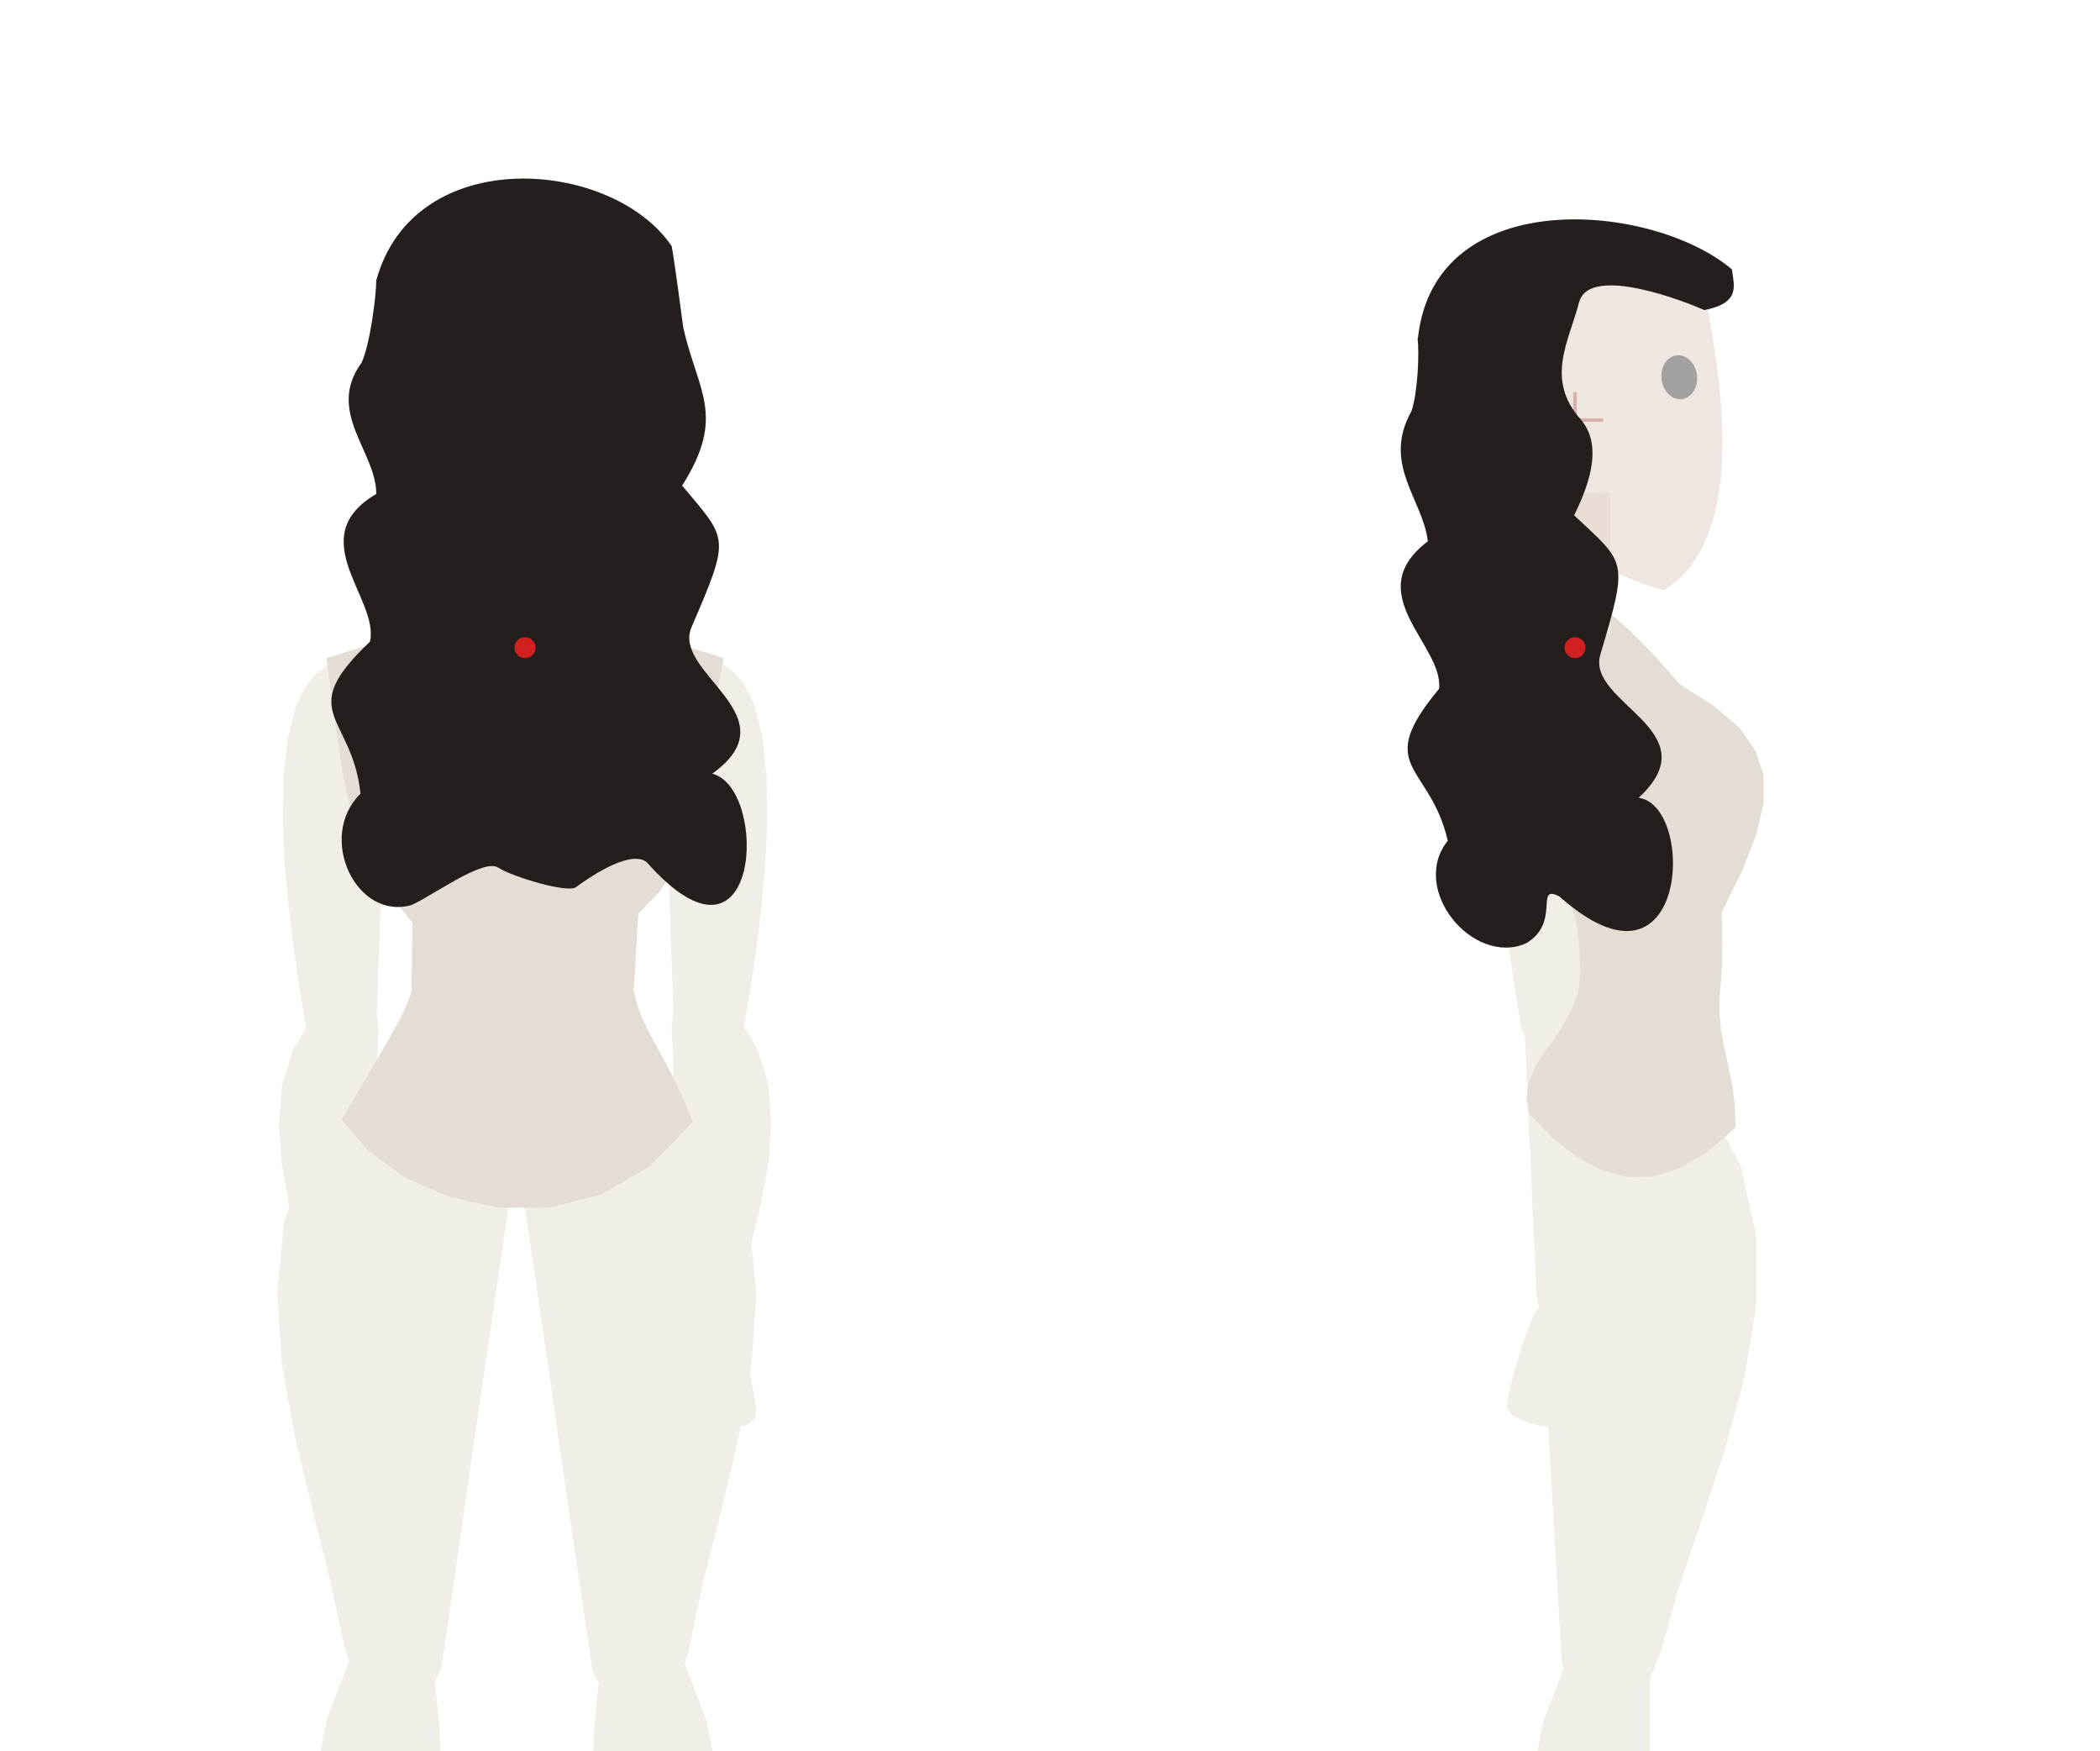
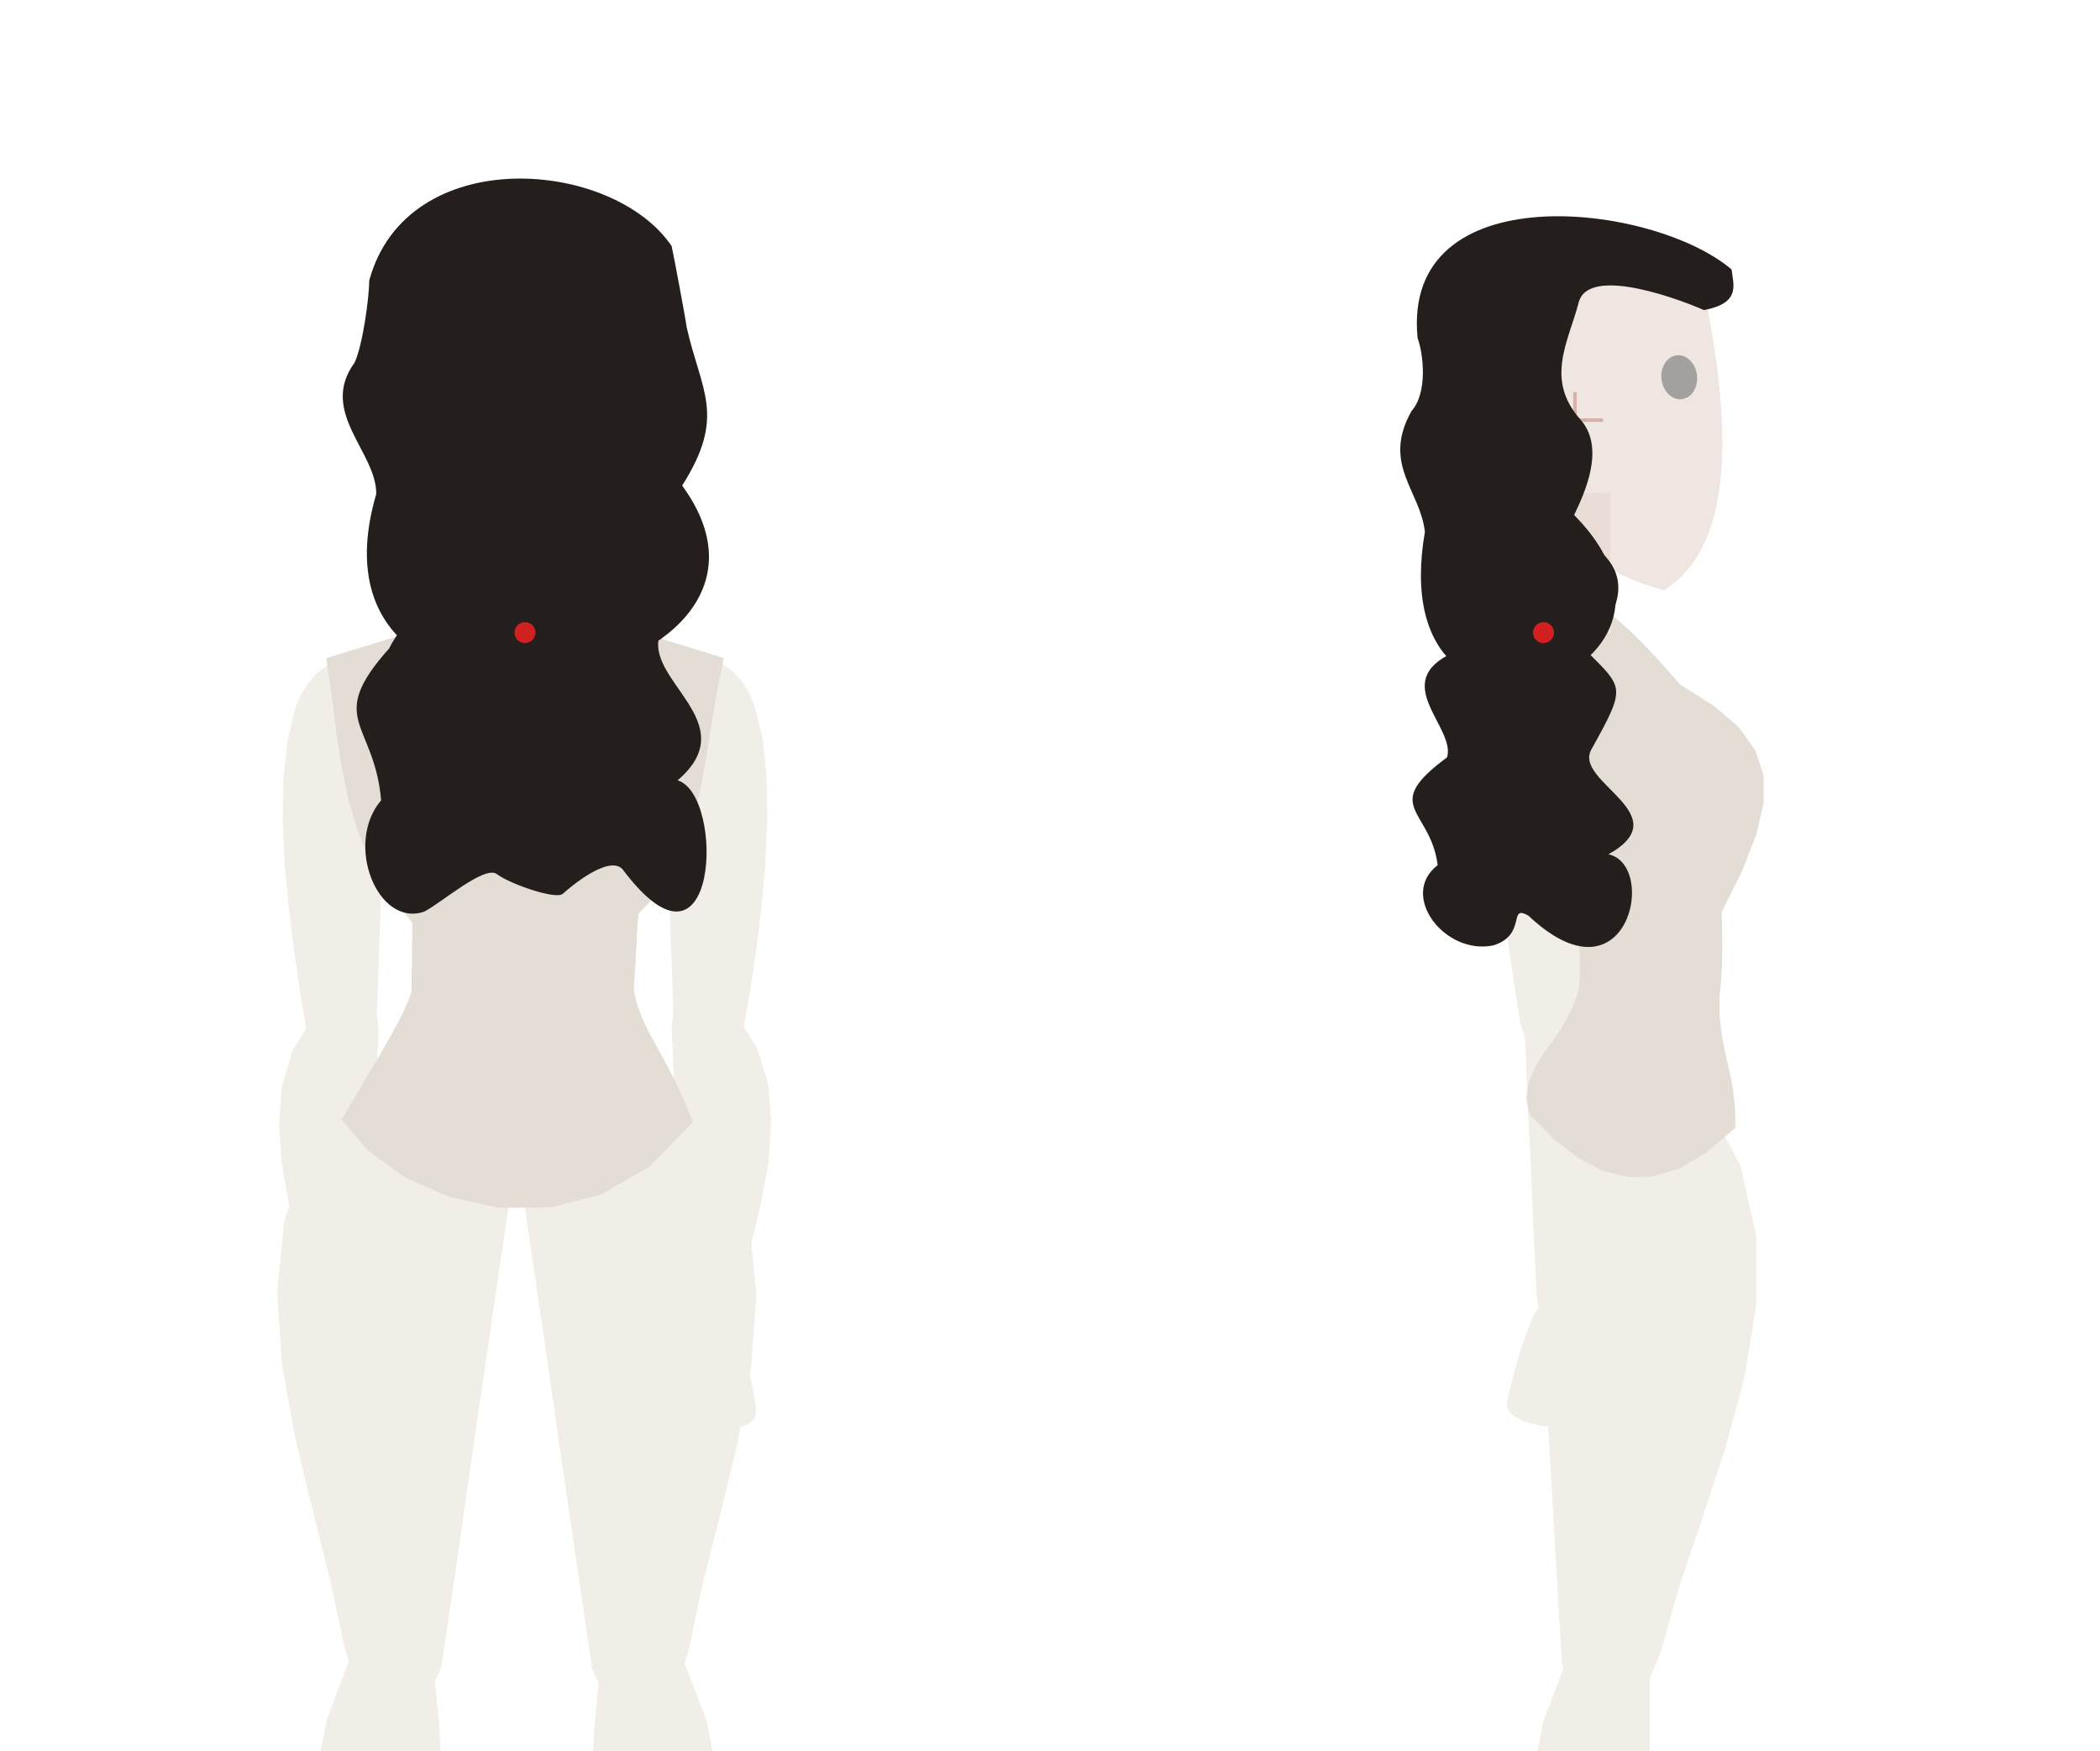
<svg xmlns="http://www.w3.org/2000/svg" width="1200" height="1000" viewBox="-1.5 -1.2 6 5">
  <g>
    <g opacity="0.7">
      <path d="M-0.626 1.733L-0.61 1.783L-0.584 1.819L-0.552 1.842L-0.517 1.851L-0.484 1.846L-0.455 1.825L-0.434 1.789L-0.425 1.738L-0.42 1.606L-0.416 1.474L-0.411 1.343L-0.407 1.211L-0.402 1.079L-0.398 0.947L-0.393 0.816L-0.388 0.684L-0.442 0.677L-0.489 0.678L-0.53 0.686L-0.565 0.701L-0.595 0.723L-0.62 0.751L-0.64 0.784L-0.656 0.822L-0.678 0.914L-0.69 1.022L-0.692 1.141L-0.687 1.265L-0.675 1.391L-0.66 1.514L-0.643 1.63Z" fill="#ebe5dd" />
      <path d="M-0.607 1.709L-0.664 1.8L-0.694 1.901L-0.703 2.009L-0.695 2.122L-0.675 2.238L-0.647 2.353L-0.616 2.467L-0.587 2.575L-0.574 2.602L-0.557 2.616L-0.535 2.619L-0.513 2.612L-0.491 2.596L-0.472 2.572L-0.459 2.541L-0.453 2.503L-0.448 2.408L-0.444 2.312L-0.44 2.216L-0.436 2.12L-0.431 2.025L-0.427 1.929L-0.423 1.833L-0.418 1.737L-0.422 1.707L-0.436 1.684L-0.458 1.667L-0.485 1.658L-0.515 1.657L-0.547 1.665L-0.579 1.682Z" fill="#ebe5dd" />
      <path d="M-0.57 2.549L-0.584 2.567L-0.599 2.6L-0.615 2.644L-0.631 2.693L-0.645 2.744L-0.655 2.79L-0.659 2.829L-0.657 2.853L-0.639 2.872L-0.605 2.883L-0.56 2.888L-0.51 2.887L-0.46 2.88L-0.417 2.868L-0.385 2.851L-0.369 2.829L-0.37 2.809L-0.377 2.776L-0.387 2.733L-0.401 2.685L-0.416 2.638L-0.432 2.596L-0.446 2.563L-0.458 2.544L-0.483 2.524L-0.503 2.514L-0.519 2.511L-0.532 2.514L-0.542 2.521L-0.552 2.53L-0.561 2.54Z" fill="#ebe5dd" />
      <path d="M0.626 1.729L0.61 1.778L0.584 1.815L0.552 1.838L0.518 1.847L0.484 1.841L0.455 1.821L0.434 1.785L0.425 1.733L0.421 1.602L0.416 1.47L0.412 1.338L0.407 1.206L0.403 1.075L0.398 0.943L0.393 0.811L0.389 0.679L0.442 0.672L0.489 0.673L0.53 0.682L0.565 0.697L0.595 0.719L0.62 0.746L0.64 0.779L0.656 0.817L0.679 0.91L0.69 1.018L0.692 1.136L0.687 1.261L0.676 1.387L0.661 1.51L0.644 1.626Z" fill="#ebe5dd" />
      <path d="M0.608 1.705L0.664 1.796L0.695 1.897L0.703 2.005L0.696 2.118L0.675 2.233L0.647 2.349L0.616 2.462L0.587 2.571L0.575 2.597L0.557 2.612L0.536 2.615L0.513 2.608L0.492 2.592L0.473 2.567L0.459 2.536L0.453 2.499L0.449 2.403L0.445 2.307L0.44 2.212L0.436 2.116L0.432 2.02L0.427 1.924L0.423 1.829L0.419 1.733L0.423 1.703L0.437 1.679L0.458 1.663L0.485 1.654L0.516 1.653L0.548 1.661L0.579 1.678Z" fill="#ebe5dd" />
      <path d="M0.571 2.545L0.584 2.562L0.599 2.595L0.616 2.639L0.632 2.689L0.645 2.739L0.655 2.786L0.66 2.824L0.658 2.849L0.64 2.867L0.605 2.879L0.56 2.884L0.51 2.883L0.461 2.876L0.417 2.863L0.385 2.846L0.37 2.824L0.371 2.805L0.377 2.771L0.388 2.729L0.401 2.681L0.417 2.634L0.432 2.591L0.446 2.558L0.458 2.54L0.483 2.52L0.503 2.509L0.519 2.506L0.532 2.509L0.543 2.516L0.552 2.526L0.561 2.536Z" fill="#ebe5dd" />
      <path d="M-0.496 3.527L-0.565 3.708L-0.6 3.883L-0.607 4.053L-0.592 4.218L-0.562 4.381L-0.522 4.542L-0.479 4.702L-0.439 4.862L-0.424 4.902L-0.4 4.925L-0.373 4.934L-0.343 4.931L-0.315 4.919L-0.292 4.901L-0.275 4.878L-0.269 4.854L-0.265 4.694L-0.258 4.537L-0.25 4.381L-0.242 4.224L-0.237 4.064L-0.237 3.901L-0.245 3.731L-0.262 3.553L-0.27 3.511L-0.292 3.481L-0.323 3.462L-0.361 3.454L-0.401 3.458L-0.439 3.471L-0.472 3.494Z" fill="#ebe5dd" />
      <path d="M-0.409 4.875L-0.425 4.895L-0.443 4.914L-0.464 4.934L-0.489 4.953L-0.517 4.974L-0.548 4.996L-0.583 5.019L-0.622 5.045L-0.643 5.045L-0.662 5.047L-0.678 5.052L-0.692 5.06L-0.702 5.072L-0.708 5.088L-0.709 5.108L-0.704 5.133L-0.647 5.134L-0.589 5.136L-0.532 5.137L-0.475 5.138L-0.417 5.139L-0.36 5.141L-0.303 5.142L-0.245 5.143L-0.25 5.115L-0.255 5.087L-0.26 5.058L-0.265 5.03L-0.27 5.002L-0.274 4.974L-0.279 4.946L-0.284 4.917L-0.3 4.912L-0.315 4.907L-0.331 4.901L-0.347 4.896L-0.362 4.891L-0.378 4.886L-0.393 4.88Z" fill="#ebe5dd" />
      <path d="M-0.499 1.914L-0.622 2.095L-0.688 2.289L-0.708 2.492L-0.694 2.7L-0.656 2.909L-0.606 3.116L-0.556 3.317L-0.515 3.507L-0.492 3.581L-0.457 3.628L-0.415 3.653L-0.369 3.658L-0.324 3.649L-0.284 3.627L-0.255 3.597L-0.239 3.562L-0.214 3.392L-0.189 3.221L-0.165 3.051L-0.14 2.88L-0.115 2.71L-0.09 2.539L-0.065 2.369L-0.04 2.198L-0.069 2.116L-0.111 2.054L-0.163 2.008L-0.224 1.976L-0.29 1.954L-0.359 1.938L-0.43 1.926Z" fill="#ebe5dd" />
      <path d="M0.449 3.532L0.518 3.713L0.553 3.888L0.56 4.057L0.545 4.223L0.514 4.386L0.474 4.547L0.431 4.707L0.392 4.867L0.376 4.907L0.353 4.93L0.325 4.939L0.296 4.936L0.268 4.924L0.244 4.906L0.228 4.883L0.222 4.859L0.218 4.699L0.211 4.542L0.202 4.385L0.195 4.229L0.19 4.069L0.19 3.906L0.198 3.736L0.215 3.558L0.223 3.516L0.245 3.485L0.276 3.467L0.314 3.459L0.354 3.463L0.392 3.476L0.425 3.499Z" fill="#ebe5dd" />
      <path d="M0.362 4.88L0.377 4.9L0.396 4.919L0.417 4.939L0.442 4.958L0.47 4.979L0.501 5.001L0.536 5.024L0.575 5.05L0.596 5.05L0.615 5.052L0.631 5.057L0.645 5.065L0.655 5.077L0.661 5.093L0.661 5.113L0.657 5.138L0.599 5.139L0.542 5.141L0.485 5.142L0.427 5.143L0.37 5.144L0.313 5.145L0.255 5.147L0.198 5.148L0.203 5.12L0.208 5.092L0.213 5.063L0.218 5.035L0.222 5.007L0.227 4.979L0.232 4.951L0.237 4.922L0.253 4.917L0.268 4.912L0.284 4.906L0.299 4.901L0.315 4.896L0.331 4.89L0.346 4.885Z" fill="#ebe5dd" />
      <path d="M0.452 1.919L0.575 2.1L0.641 2.294L0.661 2.497L0.646 2.705L0.609 2.914L0.559 3.121L0.508 3.322L0.468 3.512L0.445 3.586L0.41 3.633L0.368 3.658L0.322 3.663L0.277 3.654L0.237 3.632L0.207 3.602L0.192 3.567L0.167 3.396L0.142 3.226L0.117 3.056L0.092 2.885L0.068 2.715L0.043 2.544L0.018 2.374L-0.007 2.203L0.022 2.121L0.064 2.059L0.116 2.013L0.176 1.981L0.243 1.959L0.312 1.943L0.383 1.931Z" fill="#ebe5dd" />
      <path d="M0.568 0.68L0.498 0.658L0.427 0.636L0.356 0.614L0.286 0.592L0.215 0.57L0.144 0.548L0.074 0.526L0.003 0.504L-0.068 0.526L-0.14 0.548L-0.211 0.57L-0.283 0.592L-0.354 0.614L-0.425 0.636L-0.497 0.658L-0.568 0.68L-0.552 0.788L-0.539 0.891L-0.524 0.989L-0.505 1.083L-0.478 1.173L-0.441 1.262L-0.39 1.349L-0.322 1.436L-0.322 1.46L-0.322 1.485L-0.323 1.51L-0.323 1.534L-0.323 1.559L-0.324 1.584L-0.324 1.608L-0.324 1.633L-0.335 1.662L-0.351 1.698L-0.373 1.739L-0.398 1.784L-0.427 1.834L-0.458 1.886L-0.491 1.942L-0.524 1.998L-0.447 2.088L-0.342 2.164L-0.216 2.219L-0.075 2.25L0.072 2.249L0.218 2.212L0.356 2.132L0.48 2.005L0.451 1.936L0.424 1.878L0.398 1.829L0.374 1.785L0.353 1.746L0.335 1.709L0.321 1.671L0.311 1.63L0.312 1.603L0.314 1.575L0.316 1.548L0.317 1.52L0.319 1.492L0.32 1.465L0.322 1.437L0.324 1.41L0.387 1.344L0.435 1.266L0.47 1.178L0.495 1.083L0.515 0.983L0.531 0.881L0.548 0.779Z" fill="#d9cfc4" />
      <path d="M0.101 0.609L0.101 0.558L0.101 0.508L0.101 0.458L0.101 0.408L0.101 0.358L0.101 0.308L0.101 0.258L0.101 0.208L0.076 0.208L0.05 0.209L0.025 0.209L0 0.21L-0.025 0.211L-0.05 0.211L-0.076 0.212L-0.101 0.212L-0.101 0.262L-0.101 0.311L-0.101 0.36L-0.101 0.409L-0.101 0.458L-0.101 0.507L-0.101 0.557L-0.101 0.606L-0.076 0.606L-0.051 0.606L-0.025 0.607L0 0.607L0.025 0.607L0.051 0.608L0.076 0.608Z" fill="#e8e1d9" />
      <path d="M-0.08 0H0.08M0 -0.08V0.08" stroke="#b04040" stroke-width="0.01" fill="none" />
      <g opacity="0.6">
        <g>
          <path style="fill:#d9c3b6;fill-opacity:1;stroke-width:0.015" d="m -0.331,-0.388 c 0.08,-0.12 0.465,-0.184 0.666,0.003 0.087,0.185 0.024,0.743 -0.331,0.846 -0.333,-0.133 -0.443,-0.594 -0.334,-0.849 z" />
          <path style="fill:#d9c3b6;fill-opacity:1;stroke-width:0.015" d="m 0.312,0.066 0.059,-0.239 c 9.196e-4,-0.002 0.137,-0.06 0.079,0.134 -0.047,0.159 -0.131,0.148 -0.138,0.105 z" />
          <path style="fill:#d9c3b6;fill-opacity:1;stroke-width:0.015" d="m -0.308,0.08 -0.059,-0.239 c -9.204e-4,-0.002 -0.137,-0.06 -0.079,0.134 0.047,0.159 0.131,0.148 0.138,0.105 z" />
        </g>
        <g>
          <ellipse style="fill:#241f1c;stroke-width:0.015" cx="-0.141" cy="-0.176" rx="0.051" ry="0.063" />
          <ellipse style="fill:#241f1c;stroke-width:0.015" cx="0.169" cy="-0.19" rx="0.051" ry="0.063" />
        </g>
      </g>
    </g>
    <g>
      <g>
-         <path style="fill:#241f1c;fill-opacity:1;stroke-width:0.015" d="m -0.425,-0.399 c 0,0.045 -0.018,0.184 -0.042,0.235 -0.103,0.141 0.043,0.255 0.042,0.375 -0.213,0.125 0.01,0.3 -0.018,0.422 -0.217,0.205 -0.051,0.208 -0.027,0.434 -0.126,0.124 -0.012,0.364 0.146,0.318 0.056,-0.024 0.205,-0.134 0.247,-0.107 0.042,0.027 0.199,0.074 0.223,0.056 0.024,-0.018 0.153,-0.111 0.202,-0.071 0.326,0.368 0.35,-0.212 0.187,-0.253 0.231,-0.166 -0.117,-0.287 -0.059,-0.419 0.113,-0.262 0.103,-0.248 -0.027,-0.404 0.127,-0.2 0.044,-0.269 0.003,-0.452 -0.003,-0.024 -0.027,-0.205 -0.033,-0.232 -0.169,-0.25 -0.736,-0.296 -0.844,0.098 z" />
+         <path style="fill:#241f1c;fill-opacity:1;stroke-width:0.015" d="m -0.445,-0.399 c 0,0.045 -0.018,0.184 -0.042,0.235 -0.103,0.141 0.063,0.255 0.062,0.375 -0.247,0.843 1.307,0.569 0.874,-0.024 0.127,-0.2 0.054,-0.269 0.013,-0.452 -0.003,-0.024 -0.037,-0.205 -0.043,-0.232 -0.169,-0.25 -0.756,-0.296 -0.864,0.098 z" />
+       </g>
+     </g>
+     <g>
+       <g>
+         <path style="fill:#241f1c;fill-opacity:1;stroke-width:0.015" d="m -0.388,0.652 c -0.183,0.205 -0.043,0.208 -0.023,0.434 -0.106,0.124 -0.01,0.364 0.123,0.318 0.048,-0.024 0.173,-0.134 0.208,-0.107 0.035,0.027 0.168,0.074 0.188,0.056 C 0.128,1.335 0.237,1.242 0.278,1.282 0.553,1.65 0.573,1.07 0.436,1.029 0.63,0.863 0.337,0.743 0.386,0.61 0.202,0.399 -0.266,0.404 -0.388,0.652 Z" />
      </g>
    </g>
    <g />
    <g />
-     <g />
    <g>
-       <circle cx="0" cy="0.65" r="0.03" fill="#d02020" />
+       <circle cx="0" cy="0.607" r="0.03" fill="#d02020" />
    </g>
  </g>
  <g transform="translate(3 0)">
    <g opacity="0.7">
      <path d="M0.046 1.73L0.037 1.782L0.016 1.817L-0.013 1.838L-0.046 1.843L-0.081 1.834L-0.113 1.812L-0.139 1.775L-0.155 1.726L-0.172 1.622L-0.189 1.507L-0.204 1.384L-0.216 1.257L-0.221 1.133L-0.219 1.014L-0.207 0.907L-0.185 0.814L-0.169 0.776L-0.149 0.743L-0.124 0.715L-0.094 0.694L-0.059 0.678L-0.018 0.67L0.029 0.669L0.082 0.676L0.078 0.808L0.073 0.939L0.069 1.071L0.064 1.203L0.06 1.335L0.055 1.466L0.051 1.598Z" fill="#ebe5dd" />
      <path d="M0.044 1.701L0.101 1.792L0.131 1.893L0.14 2.001L0.132 2.114L0.112 2.23L0.084 2.345L0.053 2.459L0.024 2.567L0.012 2.594L-0.006 2.608L-0.027 2.611L-0.05 2.604L-0.072 2.588L-0.09 2.564L-0.104 2.533L-0.11 2.496L-0.114 2.4L-0.119 2.304L-0.123 2.208L-0.127 2.113L-0.132 2.017L-0.136 1.921L-0.14 1.825L-0.144 1.729L-0.14 1.7L-0.127 1.676L-0.105 1.659L-0.078 1.65L-0.048 1.649L-0.016 1.657L0.016 1.674Z" fill="#ebe5dd" />
      <path d="M0.008 2.541L0.021 2.559L0.036 2.592L0.053 2.636L0.068 2.685L0.082 2.736L0.092 2.783L0.097 2.821L0.094 2.845L0.076 2.864L0.042 2.875L-0.003 2.88L-0.053 2.879L-0.102 2.872L-0.146 2.86L-0.178 2.843L-0.194 2.821L-0.193 2.802L-0.186 2.768L-0.175 2.725L-0.162 2.678L-0.147 2.63L-0.131 2.588L-0.117 2.555L-0.105 2.536L-0.08 2.516L-0.06 2.506L-0.044 2.503L-0.031 2.506L-0.021 2.513L-0.011 2.522L-0.002 2.532Z" fill="#ebe5dd" />
      <path d="M0.214 3.558L0.213 3.721L0.213 3.884L0.212 4.046L0.211 4.209L0.21 4.371L0.209 4.534L0.209 4.697L0.208 4.859L0.201 4.883L0.185 4.906L0.161 4.924L0.133 4.936L0.104 4.939L0.076 4.93L0.053 4.907L0.037 4.867L-0.002 4.707L-0.045 4.547L-0.085 4.386L-0.116 4.223L-0.131 4.057L-0.124 3.888L-0.089 3.713L-0.019 3.532L0.004 3.499L0.037 3.476L0.076 3.463L0.116 3.459L0.153 3.467L0.185 3.485L0.206 3.516Z" fill="#ebe5dd" />
      <path d="M0.172 4.88L0.197 4.9L0.227 4.919L0.262 4.939L0.302 4.958L0.348 4.979L0.399 5.001L0.456 5.024L0.519 5.05L0.553 5.05L0.584 5.052L0.611 5.057L0.634 5.065L0.65 5.077L0.659 5.093L0.661 5.113L0.653 5.138L0.559 5.139L0.466 5.141L0.372 5.142L0.279 5.143L0.185 5.144L0.092 5.145L-0.002 5.147L-0.095 5.148L-0.087 5.12L-0.079 5.092L-0.071 5.063L-0.064 5.035L-0.056 5.007L-0.048 4.979L-0.04 4.951L-0.032 4.922L-0.006 4.917L0.019 4.912L0.045 4.906L0.07 4.901L0.096 4.896L0.121 4.89L0.146 4.885Z" fill="#ebe5dd" />
      <path d="M0.37 1.936L0.472 2.129L0.517 2.328L0.517 2.532L0.483 2.738L0.427 2.943L0.361 3.144L0.295 3.338L0.243 3.524L0.213 3.594L0.174 3.638L0.129 3.658L0.082 3.659L0.038 3.645L0.001 3.619L-0.025 3.586L-0.037 3.55L-0.047 3.378L-0.057 3.206L-0.067 3.034L-0.077 2.863L-0.088 2.691L-0.098 2.519L-0.108 2.347L-0.118 2.175L-0.081 2.097L-0.033 2.039L0.024 1.998L0.088 1.972L0.157 1.956L0.228 1.947L0.299 1.941Z" fill="#ebe5dd" />
      <path d="M0.214 3.558L0.213 3.721L0.213 3.884L0.212 4.046L0.211 4.209L0.21 4.371L0.209 4.534L0.209 4.697L0.208 4.859L0.201 4.883L0.185 4.906L0.161 4.924L0.133 4.936L0.104 4.939L0.076 4.93L0.053 4.907L0.037 4.867L-0.002 4.707L-0.045 4.547L-0.085 4.386L-0.116 4.223L-0.131 4.057L-0.124 3.888L-0.089 3.713L-0.019 3.532L0.004 3.499L0.037 3.476L0.076 3.463L0.116 3.459L0.153 3.467L0.185 3.485L0.206 3.516Z" fill="#ebe5dd" />
      <path d="M0.172 4.88L0.197 4.9L0.227 4.919L0.262 4.939L0.302 4.958L0.348 4.979L0.399 5.001L0.456 5.024L0.519 5.05L0.553 5.05L0.584 5.052L0.611 5.057L0.634 5.065L0.65 5.077L0.659 5.093L0.661 5.113L0.653 5.138L0.559 5.139L0.466 5.141L0.372 5.142L0.279 5.143L0.185 5.144L0.092 5.145L-0.002 5.147L-0.095 5.148L-0.087 5.12L-0.079 5.092L-0.071 5.063L-0.064 5.035L-0.056 5.007L-0.048 4.979L-0.04 4.951L-0.032 4.922L-0.006 4.917L0.019 4.912L0.045 4.906L0.07 4.901L0.096 4.896L0.121 4.89L0.146 4.885Z" fill="#ebe5dd" />
      <path d="M0.37 1.936L0.472 2.129L0.517 2.328L0.517 2.532L0.483 2.738L0.427 2.943L0.361 3.144L0.295 3.338L0.243 3.524L0.213 3.594L0.174 3.638L0.129 3.658L0.082 3.659L0.038 3.645L0.001 3.619L-0.025 3.586L-0.037 3.55L-0.047 3.378L-0.057 3.206L-0.067 3.034L-0.077 2.863L-0.088 2.691L-0.098 2.519L-0.108 2.347L-0.118 2.175L-0.081 2.097L-0.033 2.039L0.024 1.998L0.088 1.972L0.157 1.956L0.228 1.947L0.299 1.941Z" fill="#ebe5dd" />
      <path d="M0.17 1.73L0.161 1.782L0.14 1.817L0.111 1.838L0.078 1.843L0.043 1.834L0.011 1.812L-0.015 1.775L-0.031 1.726L-0.048 1.622L-0.065 1.507L-0.08 1.384L-0.091 1.257L-0.097 1.133L-0.095 1.014L-0.083 0.907L-0.061 0.814L-0.045 0.776L-0.025 0.743L0 0.715L0.03 0.694L0.065 0.678L0.106 0.67L0.153 0.669L0.207 0.676L0.202 0.808L0.198 0.939L0.193 1.071L0.188 1.203L0.184 1.335L0.179 1.466L0.175 1.598Z" fill="#ebe5dd" />
      <path d="M0.168 1.701L0.225 1.792L0.255 1.893L0.264 2.001L0.256 2.114L0.236 2.23L0.208 2.345L0.177 2.459L0.148 2.567L0.136 2.594L0.118 2.608L0.097 2.611L0.074 2.604L0.052 2.588L0.034 2.564L0.02 2.533L0.014 2.496L0.01 2.4L0.005 2.304L0.001 2.208L-0.003 2.113L-0.007 2.017L-0.012 1.921L-0.016 1.825L-0.02 1.729L-0.016 1.7L-0.002 1.676L0.019 1.659L0.046 1.65L0.077 1.649L0.108 1.657L0.14 1.674Z" fill="#ebe5dd" />
      <path d="M0.132 2.541L0.145 2.559L0.16 2.592L0.177 2.636L0.193 2.685L0.206 2.736L0.216 2.783L0.221 2.821L0.219 2.845L0.2 2.864L0.166 2.875L0.121 2.88L0.071 2.879L0.022 2.872L-0.022 2.86L-0.054 2.843L-0.069 2.821L-0.068 2.802L-0.062 2.768L-0.051 2.725L-0.038 2.678L-0.023 2.63L-0.007 2.588L0.007 2.555L0.019 2.536L0.044 2.516L0.064 2.506L0.08 2.503L0.093 2.506L0.104 2.513L0.113 2.522L0.122 2.532Z" fill="#ebe5dd" />
      <path d="M0.3 0.755L0.267 0.717L0.231 0.677L0.193 0.637L0.155 0.6L0.118 0.567L0.083 0.541L0.053 0.525L0.028 0.519L-0.012 0.523L-0.046 0.532L-0.076 0.544L-0.102 0.561L-0.125 0.58L-0.146 0.602L-0.165 0.625L-0.183 0.649L-0.182 0.784L-0.179 0.876L-0.17 0.942L-0.155 0.996L-0.133 1.054L-0.101 1.133L-0.058 1.248L-0.002 1.414L0.003 1.434L0.007 1.461L0.011 1.491L0.013 1.523L0.014 1.555L0.014 1.586L0.012 1.613L0.009 1.634L-0.01 1.684L-0.035 1.73L-0.063 1.772L-0.092 1.812L-0.116 1.852L-0.133 1.893L-0.139 1.936L-0.131 1.982L-0.062 2.052L0.007 2.106L0.077 2.143L0.148 2.162L0.221 2.161L0.297 2.138L0.376 2.092L0.459 2.021L0.457 1.961L0.451 1.909L0.442 1.864L0.433 1.822L0.424 1.782L0.417 1.74L0.413 1.696L0.413 1.647L0.416 1.617L0.418 1.586L0.42 1.556L0.42 1.526L0.421 1.496L0.42 1.466L0.42 1.436L0.419 1.406L0.478 1.287L0.518 1.184L0.539 1.094L0.539 1.015L0.516 0.945L0.47 0.879L0.398 0.817Z" fill="#d9cfc4" />
      <path d="M0.101 0.609L0.101 0.558L0.101 0.508L0.101 0.458L0.101 0.408L0.101 0.358L0.101 0.308L0.101 0.258L0.101 0.208L0.076 0.208L0.05 0.209L0.025 0.209L0 0.21L-0.025 0.211L-0.05 0.211L-0.076 0.212L-0.101 0.212L-0.101 0.262L-0.101 0.311L-0.101 0.36L-0.101 0.409L-0.101 0.458L-0.101 0.507L-0.101 0.557L-0.101 0.606L-0.076 0.606L-0.051 0.606L-0.025 0.607L0 0.607L0.025 0.607L0.051 0.608L0.076 0.608Z" fill="#e8e1d9" />
      <path d="M-0.08 0H0.08M0 -0.08V0.08" stroke="#b04040" stroke-width="0.01" fill="none" />
      <g opacity="0.6">
        <g>
          <g transform="matrix(0.99292 -0.118786 0.118786 0.99292 -0.053599 0.004236)">
            <path style="fill:#d9c3b6;fill-opacity:1;stroke-width:0.015" d="m -0.201,-0.261 c 0.078,-0.092 0.46,-0.188 0.666,-0.057 0.011,0.191 0.057,0.707 -0.217,0.833 -0.333,-0.133 -0.557,-0.521 -0.449,-0.776 z" />
          </g>
        </g>
        <g>
          <g transform="matrix(0.99292 -0.118786 0.118786 0.99292 -0.053599 0.004236)">
            <ellipse style="fill:#241f1c;stroke-width:0.015" cx="0.364" cy="-0.084" rx="0.051" ry="0.063" />
          </g>
        </g>
      </g>
    </g>
    <g />
-     <g />
+     <g>
+       <g transform="translate(1.696607,0.1012358)">
+         <path style="fill:#241f1c;fill-opacity:1;stroke-width:0.015" d="m -2.043,0.562 c -0.188,0.085 0.006,0.213 -0.019,0.3 -0.193,0.142 -0.047,0.147 -0.027,0.308 -0.112,0.086 0.021,0.259 0.16,0.229 0.096,-0.031 0.04,-0.118 0.099,-0.085 C -1.547,1.581 -1.458,1.17 -1.601,1.139 -1.397,1.025 -1.702,0.933 -1.65,0.84 -1.548,0.656 -1.557,0.666 -1.67,0.552 -1.232,0.131 -2.44,0.026 -2.043,0.562 Z" />
+       </g>
+     </g>
    <g />
    <g>
-       <g transform="matrix(0.99292 -0.118786 0.118786 0.99292 -0.053599 0.004237)">
-         <path style="fill:#241f1c;fill-opacity:1;stroke-width:0.015" d="m -0.365,-0.284 c 0,0.045 -0.018,0.154 -0.042,0.205 -0.103,0.141 0.003,0.255 0.002,0.375 -0.213,0.125 0.01,0.3 -0.018,0.422 -0.217,0.205 -0.051,0.208 -0.027,0.434 -0.126,0.124 0.028,0.364 0.186,0.318 0.109,-0.046 0.044,-0.168 0.112,-0.122 C 0.174,1.716 0.268,1.136 0.106,1.095 0.336,0.929 -0.011,0.809 0.046,0.676 0.159,0.414 0.15,0.428 0.019,0.272 0.058,0.211 0.131,0.091 0.07,0.002 c -0.087,-0.126 -0.008,-0.223 0.035,-0.332 0.042,-0.108 0.31,0.038 0.353,0.064 0.107,-0.008 0.092,-0.06 0.092,-0.106 -0.201,-0.217 -0.814,-0.346 -0.914,0.088 z" />
+       <g transform="matrix(0.99292 -0.118786 0.118786 0.99292 -0.053599 0.004236)">
+         <path style="fill:#241f1c;fill-opacity:1;stroke-width:0.015" d="m -0.365,-0.284 c 0.011,0.046 0.011,0.158 -0.042,0.205 -0.103,0.141 -0.002,0.228 -0.003,0.347 -0.216,0.724 0.827,0.515 0.429,0.003 0.039,-0.061 0.112,-0.181 0.05,-0.269 -0.087,-0.126 -0.008,-0.223 0.035,-0.332 0.042,-0.108 0.31,0.038 0.353,0.064 0.107,-0.008 0.092,-0.06 0.092,-0.106 -0.201,-0.217 -0.904,-0.384 -0.914,0.088 z" />
      </g>
    </g>
    <g>
-       <circle cx="0" cy="0.65" r="0.03" fill="#d02020" />
+       <circle cx="-0.09" cy="0.607" r="0.03" fill="#d02020" />
    </g>
  </g>
</svg>
